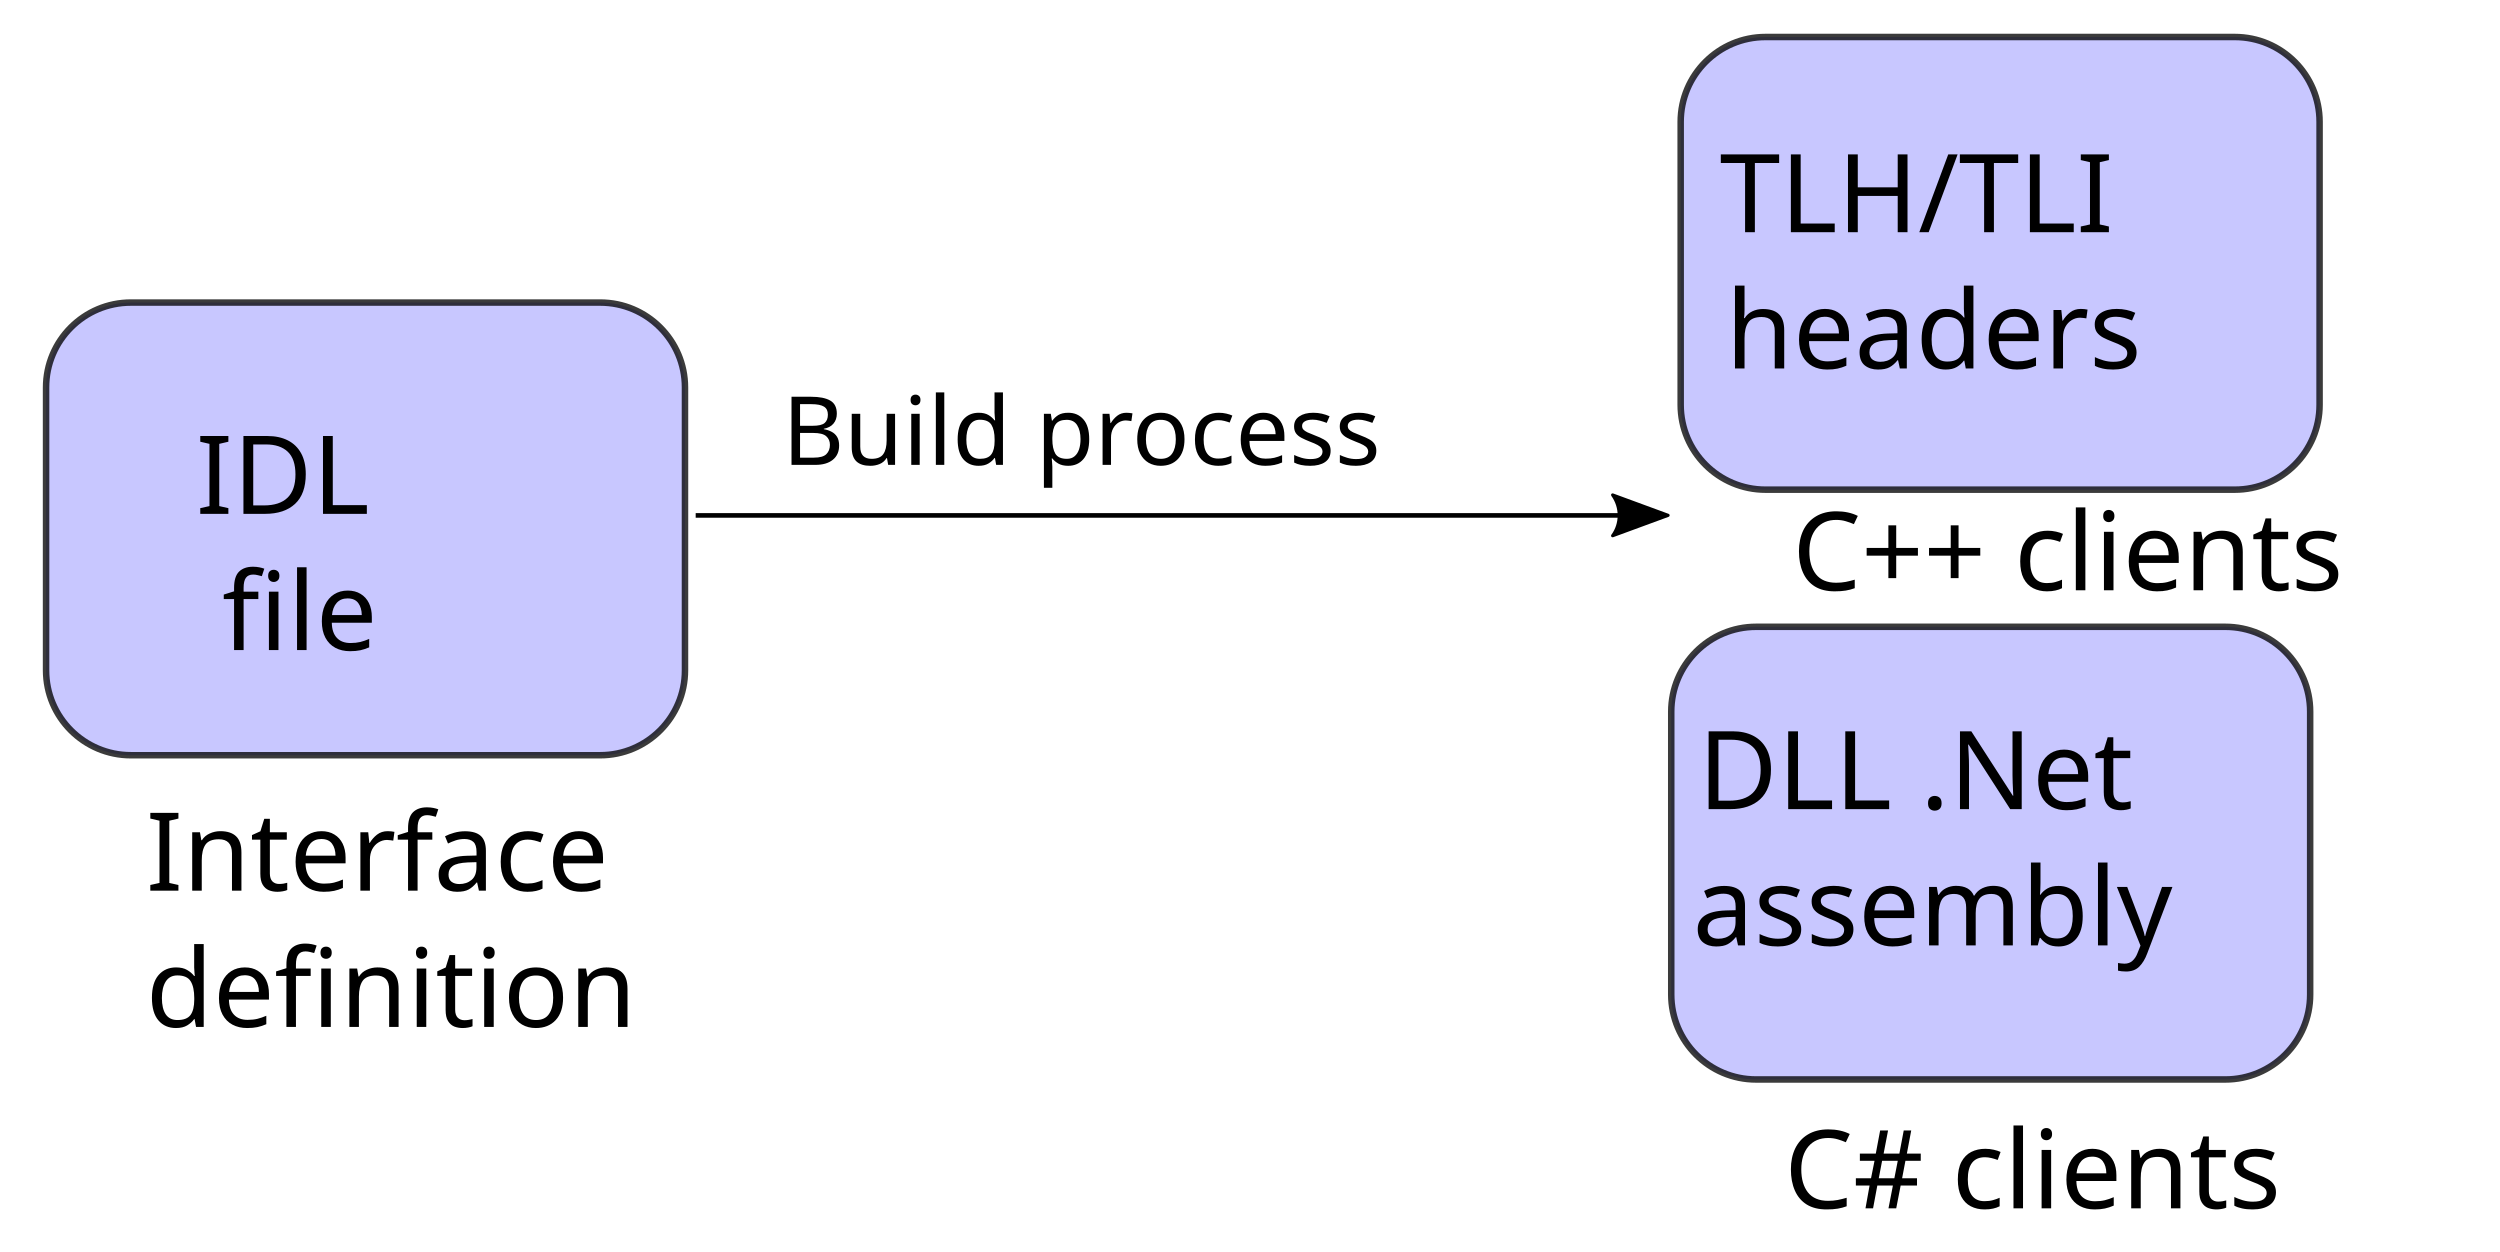
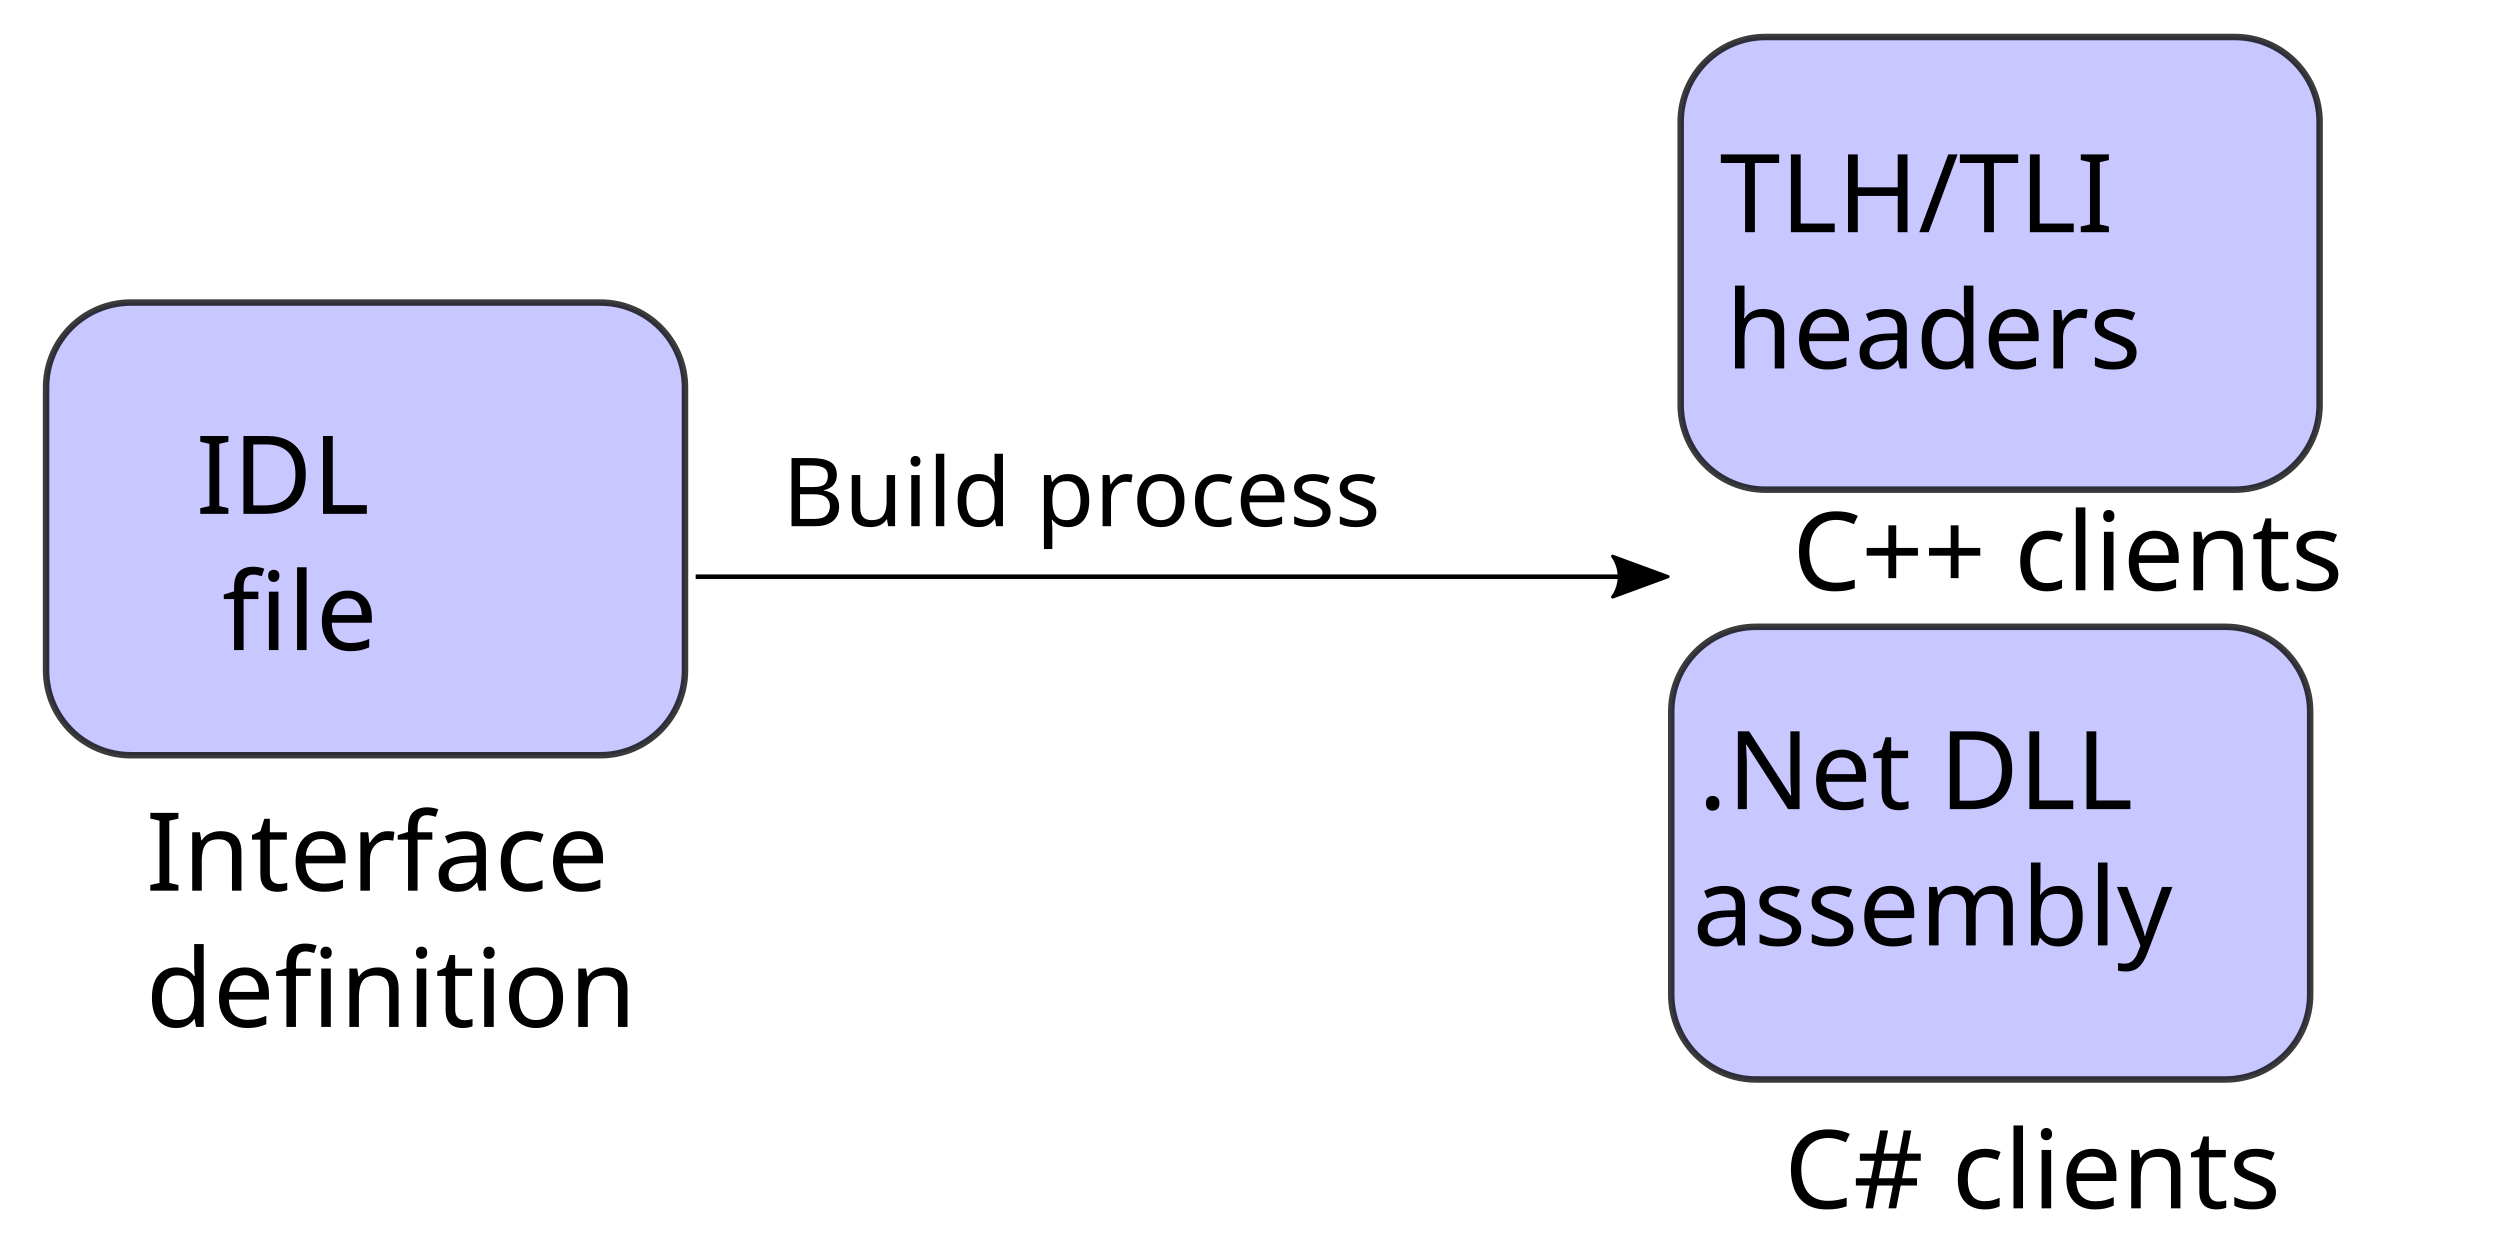
<svg xmlns="http://www.w3.org/2000/svg" width="129.468mm" height="64.807mm" viewBox="0 0 458.745 229.631" id="svg2" version="1.1">
  <defs id="defs4">
    <marker orient="auto" refY="0" refX="0" id="Arrow1Lstart" style="overflow:visible">
      <path id="path4933" d="M 0,0 5,-5 -12.5,0 5,5 Z" style="fill:#000000;fill-opacity:1;fill-rule:evenodd;stroke:#000000;stroke-width:1pt;stroke-opacity:1" transform="matrix(0.8,0,0,0.8,10,0)" />
    </marker>
    <marker orient="auto" refY="0" refX="0" id="Arrow2Lend" style="overflow:visible">
      <path id="path4954" style="fill:#000000;fill-opacity:1;fill-rule:evenodd;stroke:#000000;stroke-width:0.625;stroke-linejoin:round;stroke-opacity:1" d="M 8.719,4.034 -2.207,0.016 8.719,-4.002 c -1.745,2.372 -1.735,5.617 -6e-7,8.035 z" transform="matrix(-1.1,0,0,-1.1,-1.1,0)" />
    </marker>
    <marker orient="auto" refY="0" refX="0" id="Arrow2Lend-2" style="overflow:visible">
      <path id="path4954-4" style="fill:#000000;fill-opacity:1;fill-rule:evenodd;stroke:#000000;stroke-width:0.625;stroke-linejoin:round;stroke-opacity:1" d="M 8.719,4.034 -2.207,0.016 8.719,-4.002 c -1.745,2.372 -1.735,5.617 -6e-7,8.035 z" transform="matrix(-1.1,0,0,-1.1,-1.1,0)" />
    </marker>
    <marker orient="auto" refY="0" refX="0" id="Arrow2Lend-4" style="overflow:visible">
      <path id="path4954-3" style="fill:#000000;fill-opacity:1;fill-rule:evenodd;stroke:#000000;stroke-width:0.625;stroke-linejoin:round;stroke-opacity:1" d="M 8.719,4.034 -2.207,0.016 8.719,-4.002 c -1.745,2.372 -1.735,5.617 -6e-7,8.035 z" transform="matrix(-1.1,0,0,-1.1,-1.1,0)" />
    </marker>
    <marker orient="auto" refY="0" refX="0" id="Arrow2Lend-2-7" style="overflow:visible">
      <path id="path4954-4-8" style="fill:#000000;fill-opacity:1;fill-rule:evenodd;stroke:#000000;stroke-width:0.625;stroke-linejoin:round;stroke-opacity:1" d="M 8.719,4.034 -2.207,0.016 8.719,-4.002 c -1.745,2.372 -1.735,5.617 -6e-7,8.035 z" transform="matrix(-1.1,0,0,-1.1,-1.1,0)" />
    </marker>
    <marker orient="auto" refY="0" refX="0" id="Arrow2Lend-4-9" style="overflow:visible">
      <path id="path4954-3-9" style="fill:#000000;fill-opacity:1;fill-rule:evenodd;stroke:#000000;stroke-width:0.625;stroke-linejoin:round;stroke-opacity:1" d="M 8.719,4.034 -2.207,0.016 8.719,-4.002 c -1.745,2.372 -1.735,5.617 -6e-7,8.035 z" transform="matrix(-1.1,0,0,-1.1,-1.1,0)" />
    </marker>
    <marker orient="auto" refY="0" refX="0" id="Arrow2Lend-2-7-1" style="overflow:visible">
      <path id="path4954-4-8-3" style="fill:#000000;fill-opacity:1;fill-rule:evenodd;stroke:#000000;stroke-width:0.625;stroke-linejoin:round;stroke-opacity:1" d="M 8.719,4.034 -2.207,0.016 8.719,-4.002 c -1.745,2.372 -1.735,5.617 -6e-7,8.035 z" transform="matrix(-1.1,0,0,-1.1,-1.1,0)" />
    </marker>
    <marker orient="auto" refY="0" refX="0" id="Arrow2Lend-4-9-4" style="overflow:visible">
      <path id="path4954-3-9-4" style="fill:#000000;fill-opacity:1;fill-rule:evenodd;stroke:#000000;stroke-width:0.625;stroke-linejoin:round;stroke-opacity:1" d="M 8.719,4.034 -2.207,0.016 8.719,-4.002 c -1.745,2.372 -1.735,5.617 -6e-7,8.035 z" transform="matrix(-1.1,0,0,-1.1,-1.1,0)" />
    </marker>
  </defs>
  <g id="layer1" transform="translate(-27.20216,-40.47017)">
    <text xml:space="preserve" style="font-style:normal;font-weight:normal;line-height:0%;font-family:sans-serif;letter-spacing:0px;word-spacing:0px;fill:#000000;fill-opacity:1;stroke:none;stroke-width:1px;stroke-linecap:butt;stroke-linejoin:miter;stroke-opacity:1" x="53.988" y="203.911" id="text4902">
      <tspan id="tspan4904" x="53.988" y="203.911" style="font-size:20px;line-height:1.25">Interface</tspan>
      <tspan x="53.988" y="228.911" style="font-size:20px;line-height:1.25" id="tspan7">definition</tspan>
    </text>
    <text xml:space="preserve" style="font-style:normal;font-weight:normal;line-height:0%;font-family:sans-serif;letter-spacing:0px;word-spacing:0px;fill:#000000;fill-opacity:1;stroke:none;stroke-width:1px;stroke-linecap:butt;stroke-linejoin:miter;stroke-opacity:1" x="356.09" y="148.778" id="text4902-2">
      <tspan id="tspan4904-3" x="356.09" y="148.778" style="font-size:20px;line-height:1.25">C++ clients</tspan>
    </text>
    <text xml:space="preserve" style="font-style:normal;font-weight:normal;line-height:0%;font-family:sans-serif;letter-spacing:0px;word-spacing:0px;fill:#000000;fill-opacity:1;stroke:none;stroke-width:1px;stroke-linecap:butt;stroke-linejoin:miter;stroke-opacity:1" x="354.611" y="262.197" id="text4902-2-8">
      <tspan id="tspan4904-3-0" x="354.611" y="262.197" style="font-size:20px;line-height:1.25">C# clients</tspan>
    </text>
-     <path style="fill:none;fill-rule:evenodd;stroke:#000000;stroke-width:0.846px;stroke-linecap:butt;stroke-linejoin:miter;stroke-opacity:1;marker-end:url(#Arrow2Lend)" d="M 154.858,135.048 H 332.162" id="path4927" />
-     <text xml:space="preserve" style="font-style:normal;font-weight:normal;line-height:0%;font-family:sans-serif;text-align:center;letter-spacing:0px;word-spacing:0px;text-anchor:middle;fill:#000000;fill-opacity:1;stroke:none;stroke-width:1px;stroke-linecap:butt;stroke-linejoin:miter;stroke-opacity:1" x="233.441" y="125.775" id="text5209">
-       <tspan x="233.441" y="125.775" id="tspan5213" style="font-size:17.5px;line-height:1.25">Build process</tspan>
+     <path style="fill:none;fill-rule:evenodd;stroke:#000000;stroke-width:0.846px;stroke-linecap:butt;stroke-linejoin:miter;stroke-opacity:1;marker-end:url(#Arrow2Lend)" d="M 154.858,146.298 H 332.162" id="path4927" />
+     <text xml:space="preserve" style="font-style:normal;font-weight:normal;line-height:0%;font-family:sans-serif;text-align:center;letter-spacing:0px;word-spacing:0px;text-anchor:middle;fill:#000000;fill-opacity:1;stroke:none;stroke-width:1px;stroke-linecap:butt;stroke-linejoin:miter;stroke-opacity:1" x="233.441" y="137.025" id="text5209">
+       <tspan x="233.441" y="137.025" id="tspan5213" style="font-size:17.5px;line-height:1.25">Build process</tspan>
    </text>
    <g id="g7" transform="translate(6.927354,27.70936)">
      <rect style="fill:#c8c7ff;fill-opacity:1;stroke:#000000;stroke-width:1.194;stroke-miterlimit:4;stroke-dasharray:none;stroke-opacity:0.766" id="rect6606" width="117.239" height="83.063" x="28.728" y="68.28" ry="15.574" />
      <text xml:space="preserve" style="font-style:normal;font-weight:normal;line-height:0%;font-family:sans-serif;text-align:center;letter-spacing:0px;word-spacing:0px;text-anchor:middle;fill:#000000;fill-opacity:1;stroke:none;stroke-width:1px;stroke-linecap:butt;stroke-linejoin:miter;stroke-opacity:1" x="86.198" y="107.052" id="text4902-0">
        <tspan x="86.198" y="107.052" id="tspan6793" style="font-size:20px;line-height:1.25">IDL</tspan>
        <tspan x="86.198" y="132.052" style="font-size:20px;line-height:1.25" id="tspan1">file</tspan>
      </text>
    </g>
    <g id="g5" transform="translate(274.7845,-144.5505)">
      <rect style="fill:#c8c7ff;fill-opacity:1;stroke:#000000;stroke-width:1.194;stroke-miterlimit:4;stroke-dasharray:none;stroke-opacity:0.766" id="rect6606-4" width="117.239" height="83.063" x="60.819" y="191.811" ry="15.574" />
      <text xml:space="preserve" style="font-style:normal;font-weight:normal;line-height:0%;font-family:sans-serif;text-align:center;letter-spacing:0px;word-spacing:0px;text-anchor:middle;fill:#000000;fill-opacity:1;stroke:none;stroke-width:1px;stroke-linecap:butt;stroke-linejoin:miter;stroke-opacity:1" x="118.142" y="227.628" id="text4902-0-4">
        <tspan x="118.142" y="227.628" id="tspan6791" style="font-size:20px;line-height:1.25">TLH/TLI</tspan>
        <tspan x="118.142" y="252.628" style="font-size:20px;line-height:1.25" id="tspan2">headers</tspan>
      </text>
    </g>
    <g id="g6" transform="translate(288.1774,-153.7869)">
      <rect style="fill:#c8c7ff;fill-opacity:1;stroke:#000000;stroke-width:1.194;stroke-miterlimit:4;stroke-dasharray:none;stroke-opacity:0.766" id="rect6606-49" width="117.239" height="83.063" x="45.695" y="309.275" ry="15.574" />
      <text xml:space="preserve" style="font-style:normal;font-weight:normal;line-height:0%;font-family:sans-serif;text-align:center;letter-spacing:0px;word-spacing:0px;text-anchor:middle;fill:#000000;fill-opacity:1;stroke:none;stroke-width:1px;stroke-linecap:butt;stroke-linejoin:miter;stroke-opacity:1" x="104.567" y="342.731" id="text4902-0-4-3">
-         <tspan x="104.567" y="342.731" style="font-size:20px;line-height:1.25" id="tspan3">DLL .Net</tspan>
+         <tspan x="104.567" y="342.731" style="font-size:20px;line-height:1.25" id="tspan3">.Net DLL</tspan>
        <tspan x="104.567" y="367.731" style="font-size:20px;line-height:1.25" id="tspan4">assembly</tspan>
      </text>
    </g>
  </g>
</svg>
